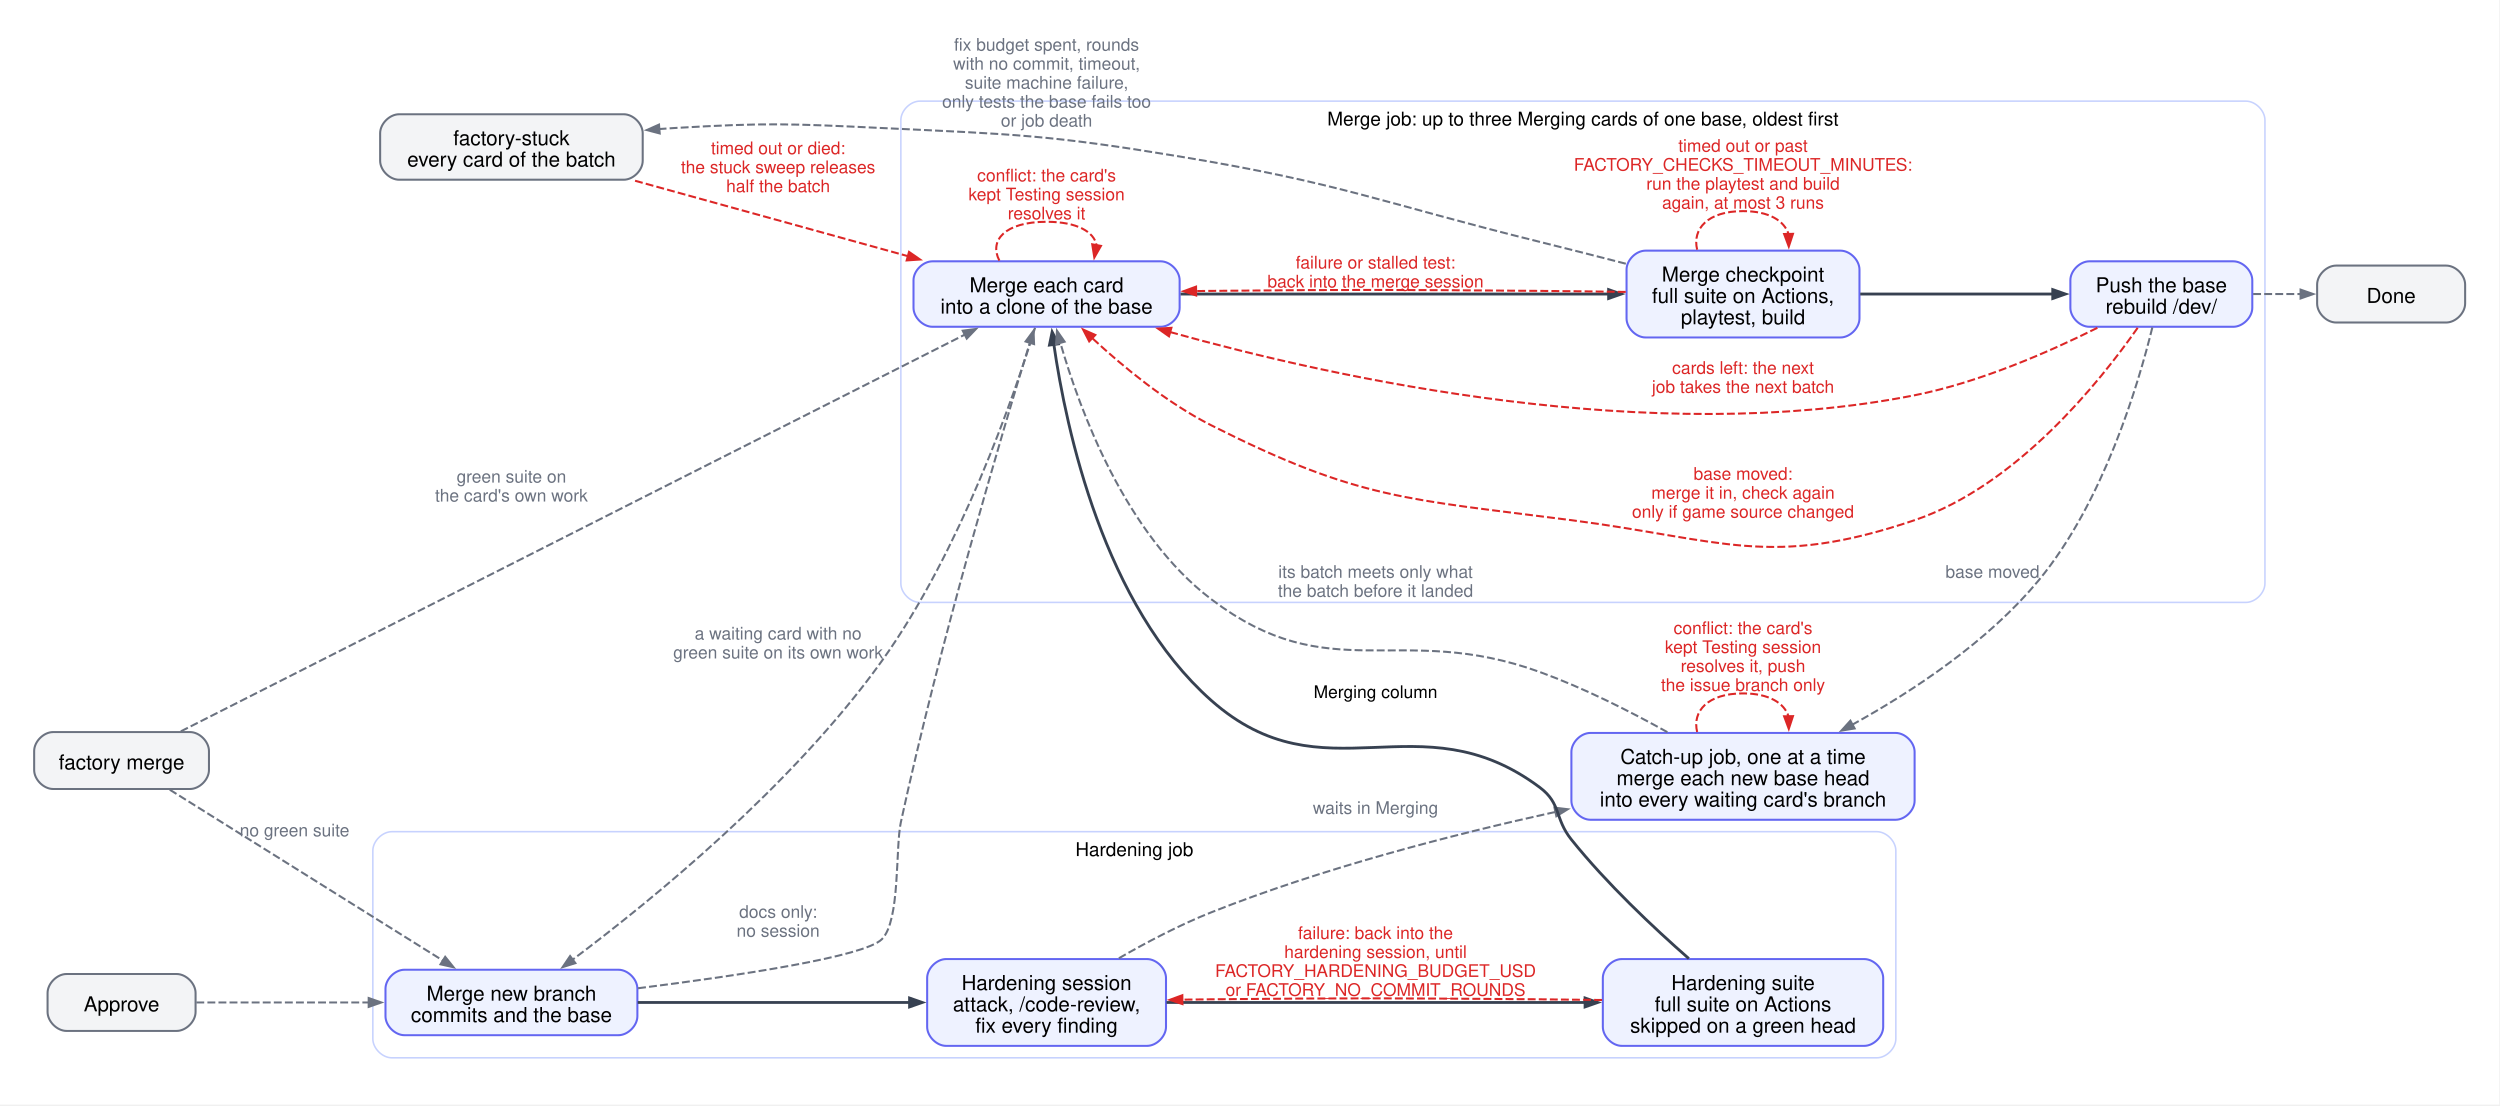
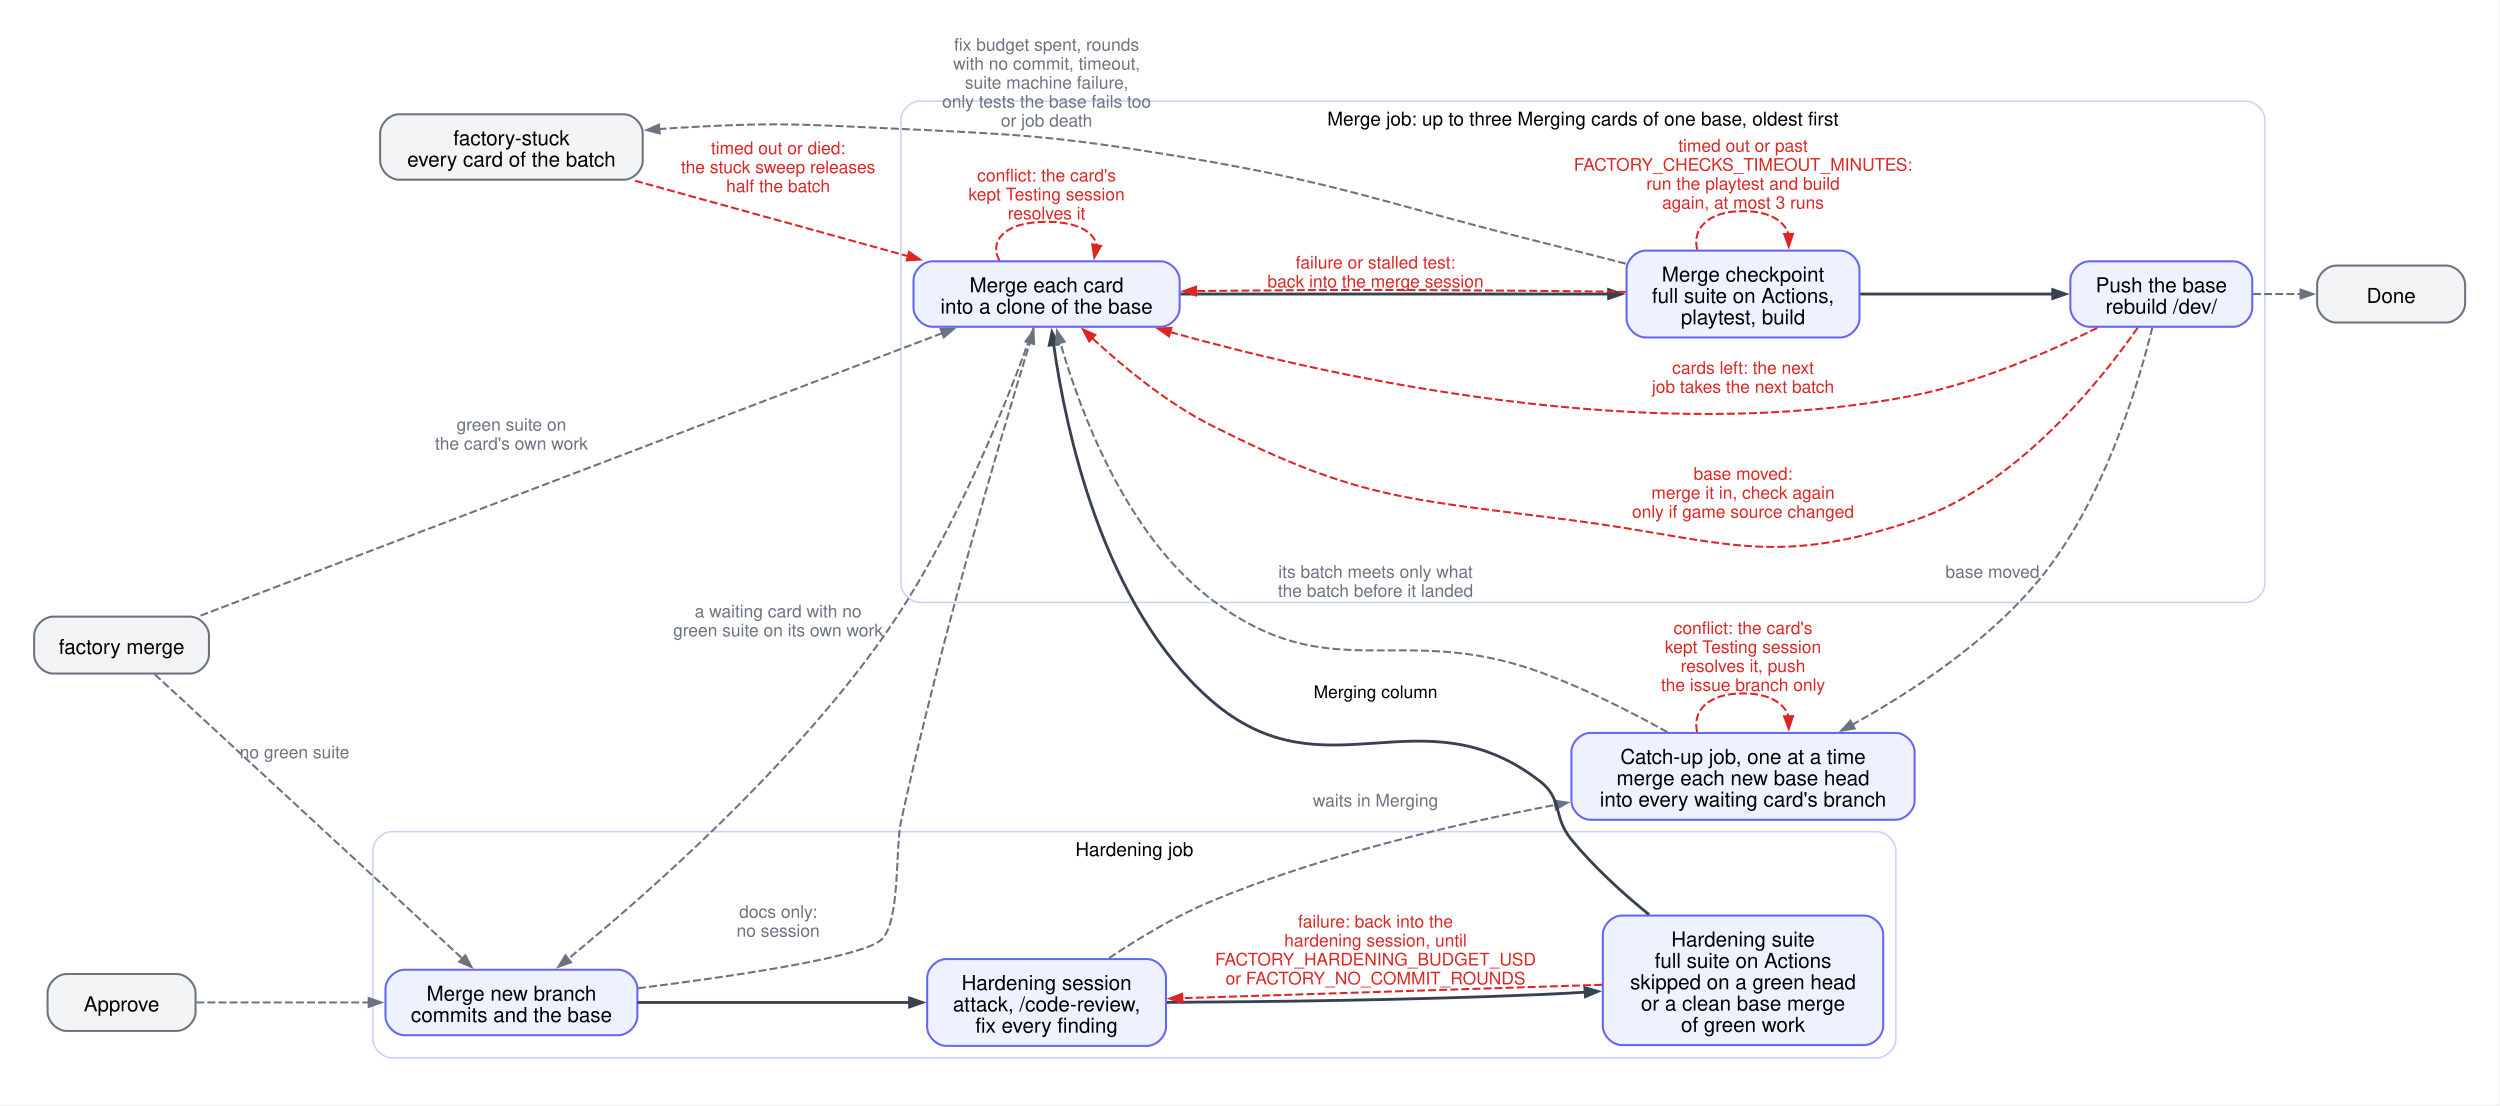
<svg xmlns="http://www.w3.org/2000/svg" width="1581pt" height="699pt" viewBox="0.00 0.00 1581.00 699.00">
  <g id="graph0" class="graph" transform="scale(1 1) rotate(0) translate(21.6 676.96)">
    <polygon fill="white" stroke="none" points="-21.6,21.6 -21.6,-676.96 1558.95,-676.96 1558.95,21.6 -21.6,21.6" />
    <g id="clust1" class="cluster">
      <path fill="white" stroke="#c7d2fe" d="M226.18,-8C226.18,-8 1165.33,-8 1165.33,-8 1171.33,-8 1177.33,-14 1177.33,-20 1177.33,-20 1177.33,-139 1177.33,-139 1177.33,-145 1171.33,-151 1165.33,-151 1165.33,-151 226.18,-151 226.18,-151 220.18,-151 214.18,-145 214.18,-139 214.18,-139 214.18,-20 214.18,-20 214.18,-14 220.18,-8 226.18,-8" />
      <text xml:space="preserve" text-anchor="middle" x="695.75" y="-135.6" font-family="Helvetica,sans-Serif" font-size="12.00">Hardening job</text>
    </g>
    <g id="clust2" class="cluster">
      <path fill="white" stroke="#c7d2fe" d="M560.1,-296C560.1,-296 1398.75,-296 1398.75,-296 1404.75,-296 1410.75,-302 1410.75,-308 1410.75,-308 1410.75,-601 1410.75,-601 1410.75,-607 1404.75,-613 1398.75,-613 1398.75,-613 560.1,-613 560.1,-613 554.1,-613 548.1,-607 548.1,-601 548.1,-601 548.1,-308 548.1,-308 548.1,-302 554.1,-296 560.1,-296" />
      <text xml:space="preserve" text-anchor="middle" x="979.43" y="-597.6" font-family="Helvetica,sans-Serif" font-size="12.00">Merge job: up to three Merging cards of one base, oldest first</text>
    </g>
    <g id="node1" class="node">
      <path fill="#eef2ff" stroke="#6366f1" stroke-width="1.3" d="M369.48,-63.7C369.48,-63.7 234.18,-63.7 234.18,-63.7 228.18,-63.7 222.18,-57.7 222.18,-51.7 222.18,-51.7 222.18,-34.3 222.18,-34.3 222.18,-28.3 228.18,-22.3 234.18,-22.3 234.18,-22.3 369.48,-22.3 369.48,-22.3 375.48,-22.3 381.48,-28.3 381.48,-34.3 381.48,-34.3 381.48,-51.7 381.48,-51.7 381.48,-57.7 375.48,-63.7 369.48,-63.7" />
      <text xml:space="preserve" text-anchor="middle" x="301.83" y="-44.15" font-family="Helvetica,sans-Serif" font-size="13.00">Merge new branch</text>
      <text xml:space="preserve" text-anchor="middle" x="301.83" y="-30.65" font-family="Helvetica,sans-Serif" font-size="13.00">commits and the base</text>
    </g>
    <g id="node2" class="node">
      <path fill="#eef2ff" stroke="#6366f1" stroke-width="1.3" d="M703.78,-70.45C703.78,-70.45 576.73,-70.45 576.73,-70.45 570.73,-70.45 564.73,-64.45 564.73,-58.45 564.73,-58.45 564.73,-27.55 564.73,-27.55 564.73,-21.55 570.73,-15.55 576.73,-15.55 576.73,-15.55 703.78,-15.55 703.78,-15.55 709.78,-15.55 715.78,-21.55 715.78,-27.55 715.78,-27.55 715.78,-58.45 715.78,-58.45 715.78,-64.45 709.78,-70.45 703.78,-70.45" />
      <text xml:space="preserve" text-anchor="middle" x="640.25" y="-50.9" font-family="Helvetica,sans-Serif" font-size="13.00">Hardening session</text>
      <text xml:space="preserve" text-anchor="middle" x="640.25" y="-37.4" font-family="Helvetica,sans-Serif" font-size="13.00">attack, /code-review,</text>
      <text xml:space="preserve" text-anchor="middle" x="640.25" y="-23.9" font-family="Helvetica,sans-Serif" font-size="13.00">fix every finding</text>
    </g>
    <g id="edge1" class="edge">
      <path fill="none" stroke="#374151" stroke-width="1.8" d="M381.7,-43C433.3,-43 500.71,-43 553.61,-43" />
      <polygon fill="#374151" stroke="#374151" stroke-width="1.8" points="553.61,-45.8 561.61,-43 553.61,-40.2 553.61,-45.8" />
    </g>
    <g id="node4" class="node">
      <path fill="#eef2ff" stroke="#6366f1" stroke-width="1.3" d="M712.4,-511.7C712.4,-511.7 568.1,-511.7 568.1,-511.7 562.1,-511.7 556.1,-505.7 556.1,-499.7 556.1,-499.7 556.1,-482.3 556.1,-482.3 556.1,-476.3 562.1,-470.3 568.1,-470.3 568.1,-470.3 712.4,-470.3 712.4,-470.3 718.4,-470.3 724.4,-476.3 724.4,-482.3 724.4,-482.3 724.4,-499.7 724.4,-499.7 724.4,-505.7 718.4,-511.7 712.4,-511.7" />
      <text xml:space="preserve" text-anchor="middle" x="640.25" y="-492.15" font-family="Helvetica,sans-Serif" font-size="13.00">Merge each card</text>
      <text xml:space="preserve" text-anchor="middle" x="640.25" y="-478.65" font-family="Helvetica,sans-Serif" font-size="13.00">into a clone of the base</text>
    </g>
    <g id="edge15" class="edge">
      <path fill="none" stroke="#6b7280" stroke-width="1.3" stroke-dasharray="5,2" d="M381.91,-51.99C445.19,-59.93 525.13,-71.93 536.1,-83 547.83,-94.83 544.57,-140.72 548.1,-157 572.61,-270 611.75,-401.77 629.7,-460.3" />
      <polygon fill="#6b7280" stroke="#6b7280" stroke-width="1.3" points="626.98,-461 632.01,-467.82 632.34,-459.35 626.98,-461" />
      <text xml:space="preserve" text-anchor="middle" x="470.48" y="-96.55" font-family="Helvetica,sans-Serif" font-size="11.00" fill="#6b7280">docs only:</text>
      <text xml:space="preserve" text-anchor="middle" x="470.48" y="-84.55" font-family="Helvetica,sans-Serif" font-size="11.00" fill="#6b7280">no session</text>
    </g>
    <g id="node3" class="node">
-       <path fill="#eef2ff" stroke="#6366f1" stroke-width="1.3" d="M1157.33,-70.45C1157.33,-70.45 1004.03,-70.45 1004.03,-70.45 998.03,-70.45 992.03,-64.45 992.03,-58.45 992.03,-58.45 992.03,-27.55 992.03,-27.55 992.03,-21.55 998.03,-15.55 1004.03,-15.55 1004.03,-15.55 1157.33,-15.55 1157.33,-15.55 1163.33,-15.55 1169.33,-21.55 1169.33,-27.55 1169.33,-27.55 1169.33,-58.45 1169.33,-58.45 1169.33,-64.45 1163.33,-70.45 1157.33,-70.45" />
-       <text xml:space="preserve" text-anchor="middle" x="1080.68" y="-50.9" font-family="Helvetica,sans-Serif" font-size="13.00">Hardening suite</text>
-       <text xml:space="preserve" text-anchor="middle" x="1080.68" y="-37.4" font-family="Helvetica,sans-Serif" font-size="13.00">full suite on Actions</text>
-       <text xml:space="preserve" text-anchor="middle" x="1080.68" y="-23.9" font-family="Helvetica,sans-Serif" font-size="13.00">skipped on a green head</text>
+       <path fill="#eef2ff" stroke="#6366f1" stroke-width="1.3" d="M1157.33,-97.95C1157.33,-97.95 1004.03,-97.95 1004.03,-97.95 998.03,-97.95 992.03,-91.95 992.03,-85.95 992.03,-85.95 992.03,-28.05 992.03,-28.05 992.03,-22.05 998.03,-16.05 1004.03,-16.05 1004.03,-16.05 1157.33,-16.05 1157.33,-16.05 1163.33,-16.05 1169.33,-22.05 1169.33,-28.05 1169.33,-28.05 1169.33,-85.95 1169.33,-85.95 1169.33,-91.95 1163.33,-97.95 1157.33,-97.95" />
+       <text xml:space="preserve" text-anchor="middle" x="1080.68" y="-78.4" font-family="Helvetica,sans-Serif" font-size="13.00">Hardening suite</text>
+       <text xml:space="preserve" text-anchor="middle" x="1080.68" y="-64.9" font-family="Helvetica,sans-Serif" font-size="13.00">full suite on Actions</text>
+       <text xml:space="preserve" text-anchor="middle" x="1080.68" y="-51.4" font-family="Helvetica,sans-Serif" font-size="13.00">skipped on a green head</text>
+       <text xml:space="preserve" text-anchor="middle" x="1080.68" y="-37.9" font-family="Helvetica,sans-Serif" font-size="13.00">or a clean base merge</text>
+       <text xml:space="preserve" text-anchor="middle" x="1080.68" y="-24.4" font-family="Helvetica,sans-Serif" font-size="13.00">of green work</text>
    </g>
    <g id="edge2" class="edge">
-       <path fill="none" stroke="#374151" stroke-width="1.8" d="M716.12,-43C789.15,-43 900.65,-43 980.91,-43" />
-       <polygon fill="#374151" stroke="#374151" stroke-width="1.8" points="980.8,-45.8 988.8,-43 980.8,-40.2 980.8,-45.8" />
+       <path fill="none" stroke="#374151" stroke-width="1.8" d="M716.36,-43.07C779.35,-43.39 871.66,-44.51 952.15,-48 961.51,-48.41 971.26,-48.92 981,-49.5" />
+       <polygon fill="#374151" stroke="#374151" stroke-width="1.8" points="980.68,-52.29 988.84,-49.99 981.03,-46.7 980.68,-52.29" />
    </g>
    <g id="node7" class="node">
      <path fill="#eef2ff" stroke="#6366f1" stroke-width="1.3" d="M1177.2,-213.45C1177.2,-213.45 984.15,-213.45 984.15,-213.45 978.15,-213.45 972.15,-207.45 972.15,-201.45 972.15,-201.45 972.15,-170.55 972.15,-170.55 972.15,-164.55 978.15,-158.55 984.15,-158.55 984.15,-158.55 1177.2,-158.55 1177.2,-158.55 1183.2,-158.55 1189.2,-164.55 1189.2,-170.55 1189.2,-170.55 1189.2,-201.45 1189.2,-201.45 1189.2,-207.45 1183.2,-213.45 1177.2,-213.45" />
      <text xml:space="preserve" text-anchor="middle" x="1080.68" y="-193.9" font-family="Helvetica,sans-Serif" font-size="13.00">Catch-up job, one at a time</text>
      <text xml:space="preserve" text-anchor="middle" x="1080.68" y="-180.4" font-family="Helvetica,sans-Serif" font-size="13.00">merge each new base head</text>
      <text xml:space="preserve" text-anchor="middle" x="1080.68" y="-166.9" font-family="Helvetica,sans-Serif" font-size="13.00">into every waiting card's branch</text>
    </g>
    <g id="edge21" class="edge">
-       <path fill="none" stroke="#6b7280" stroke-width="1.3" stroke-dasharray="5,2" d="M685.99,-70.97C703.69,-81.16 724.53,-92.11 744.4,-100 814.67,-127.9 896.85,-149.15 962.26,-163.54" />
-       <polygon fill="#6b7280" stroke="#6b7280" stroke-width="1.3" points="961.45,-166.23 969.86,-165.2 962.64,-160.76 961.45,-166.23" />
-       <text xml:space="preserve" text-anchor="middle" x="848.28" y="-162.25" font-family="Helvetica,sans-Serif" font-size="11.00" fill="#6b7280">waits in Merging</text>
+       <path fill="none" stroke="#6b7280" stroke-width="1.3" stroke-dasharray="5,2" d="M679.8,-71.08C698.52,-83.61 721.82,-97.63 744.4,-107 814.02,-135.89 896.37,-155.49 962.03,-167.93" />
+       <polygon fill="#6b7280" stroke="#6b7280" stroke-width="1.3" points="961.28,-170.64 969.66,-169.36 962.31,-165.14 961.28,-170.64" />
+       <text xml:space="preserve" text-anchor="middle" x="848.28" y="-166.93" font-family="Helvetica,sans-Serif" font-size="11.00" fill="#6b7280">waits in Merging</text>
    </g>
    <g id="edge7" class="edge">
-       <path fill="none" stroke="#dc2626" stroke-width="1.3" stroke-dasharray="5,2" d="M991.52,-44.56C978.33,-44.74 964.88,-44.9 952.15,-45 859.82,-45.72 836.73,-45.9 744.4,-45 738.41,-44.94 732.22,-44.86 725.98,-44.77" />
-       <polygon fill="#dc2626" stroke="#dc2626" stroke-width="1.3" points="726.19,-41.98 718.14,-44.65 726.1,-47.58 726.19,-41.98" />
-       <text xml:space="preserve" text-anchor="middle" x="848.28" y="-83.16" font-family="Helvetica,sans-Serif" font-size="11.00" fill="#dc2626">failure: back into the</text>
-       <text xml:space="preserve" text-anchor="middle" x="848.28" y="-71.16" font-family="Helvetica,sans-Serif" font-size="11.00" fill="#dc2626">hardening session, until</text>
-       <text xml:space="preserve" text-anchor="middle" x="848.28" y="-59.16" font-family="Helvetica,sans-Serif" font-size="11.00" fill="#dc2626">FACTORY_HARDENING_BUDGET_USD</text>
-       <text xml:space="preserve" text-anchor="middle" x="848.28" y="-47.16" font-family="Helvetica,sans-Serif" font-size="11.00" fill="#dc2626">or FACTORY_NO_COMMIT_ROUNDS</text>
+       <path fill="none" stroke="#dc2626" stroke-width="1.3" stroke-dasharray="5,2" d="M991.52,-54.19C914.05,-51.71 802.07,-48.14 725.72,-45.7" />
+       <polygon fill="#dc2626" stroke="#dc2626" stroke-width="1.3" points="726.17,-42.91 718.09,-45.45 725.99,-48.51 726.17,-42.91" />
+       <text xml:space="preserve" text-anchor="middle" x="848.28" y="-90.41" font-family="Helvetica,sans-Serif" font-size="11.00" fill="#dc2626">failure: back into the</text>
+       <text xml:space="preserve" text-anchor="middle" x="848.28" y="-78.41" font-family="Helvetica,sans-Serif" font-size="11.00" fill="#dc2626">hardening session, until</text>
+       <text xml:space="preserve" text-anchor="middle" x="848.28" y="-66.41" font-family="Helvetica,sans-Serif" font-size="11.00" fill="#dc2626">FACTORY_HARDENING_BUDGET_USD</text>
+       <text xml:space="preserve" text-anchor="middle" x="848.28" y="-54.41" font-family="Helvetica,sans-Serif" font-size="11.00" fill="#dc2626">or FACTORY_NO_COMMIT_ROUNDS</text>
    </g>
    <g id="edge5" class="edge">
-       <path fill="none" stroke="#374151" stroke-width="1.8" d="M1046.42,-70.74C1023.97,-90.41 994.47,-118.17 972.15,-146 961.42,-159.38 965.88,-168.73 952.15,-179 875.67,-236.22 815.96,-170.74 744.4,-234 676.5,-294.03 652.67,-405.01 644.82,-459.35" />
-       <polygon fill="#374151" stroke="#374151" stroke-width="1.8" points="642.08,-458.74 643.78,-467.04 647.63,-459.49 642.08,-458.74" />
+       <path fill="none" stroke="#374151" stroke-width="1.8" d="M1021.25,-98.56C1004.16,-112.43 986.3,-128.77 972.15,-146 960.29,-160.45 966.94,-171.57 952.15,-183 876.92,-241.14 816.2,-171.67 744.4,-234 675.96,-293.41 652.38,-404.69 644.71,-459.22" />
+       <polygon fill="#374151" stroke="#374151" stroke-width="1.8" points="641.96,-458.65 643.69,-466.95 647.51,-459.38 641.96,-458.65" />
      <text xml:space="preserve" text-anchor="middle" x="848.28" y="-235.55" font-family="Helvetica,sans-Serif" font-size="11.00">Merging column</text>
    </g>
    <g id="edge18" class="edge">
-       <path fill="none" stroke="#6b7280" stroke-width="1.3" stroke-dasharray="5,2" d="M632.99,-469.67C619.79,-426.92 586.12,-328.9 536.1,-259 479.54,-179.96 390.43,-107.47 340.3,-69.9" />
-       <polygon fill="#6b7280" stroke="#6b7280" stroke-width="1.3" points="342.27,-67.88 334.18,-65.35 338.93,-72.37 342.27,-67.88" />
-       <text xml:space="preserve" text-anchor="middle" x="470.48" y="-272.55" font-family="Helvetica,sans-Serif" font-size="11.00" fill="#6b7280">a waiting card with no</text>
-       <text xml:space="preserve" text-anchor="middle" x="470.48" y="-260.55" font-family="Helvetica,sans-Serif" font-size="11.00" fill="#6b7280">green suite on its own work</text>
+       <path fill="none" stroke="#6b7280" stroke-width="1.3" stroke-dasharray="5,2" d="M632.08,-469.86C617.75,-429.34 582.87,-338.9 536.1,-273 477.2,-190.01 386.68,-110.67 337.51,-70.42" />
+       <polygon fill="#6b7280" stroke="#6b7280" stroke-width="1.3" points="339.49,-68.42 331.51,-65.55 335.95,-72.76 339.49,-68.42" />
+       <text xml:space="preserve" text-anchor="middle" x="470.48" y="-286.55" font-family="Helvetica,sans-Serif" font-size="11.00" fill="#6b7280">a waiting card with no</text>
+       <text xml:space="preserve" text-anchor="middle" x="470.48" y="-274.55" font-family="Helvetica,sans-Serif" font-size="11.00" fill="#6b7280">green suite on its own work</text>
    </g>
    <g id="edge6" class="edge">
      <path fill="none" stroke="#dc2626" stroke-width="1.3" stroke-dasharray="5,2" d="M610.41,-512.15C603.77,-524.8 613.72,-536.7 640.25,-536.7 659.73,-536.7 670.27,-530.28 671.87,-521.86" />
      <polygon fill="#dc2626" stroke="#dc2626" stroke-width="1.3" points="674.64,-521.46 670.45,-514.09 669.13,-522.46 674.64,-521.46" />
      <text xml:space="preserve" text-anchor="middle" x="640.25" y="-562.25" font-family="Helvetica,sans-Serif" font-size="11.00" fill="#dc2626">conflict: the card's</text>
      <text xml:space="preserve" text-anchor="middle" x="640.25" y="-550.25" font-family="Helvetica,sans-Serif" font-size="11.00" fill="#dc2626">kept Testing session</text>
      <text xml:space="preserve" text-anchor="middle" x="640.25" y="-538.25" font-family="Helvetica,sans-Serif" font-size="11.00" fill="#dc2626">resolves it</text>
    </g>
    <g id="node5" class="node">
      <path fill="#eef2ff" stroke="#6366f1" stroke-width="1.3" d="M1142.33,-518.45C1142.33,-518.45 1019.03,-518.45 1019.03,-518.45 1013.03,-518.45 1007.03,-512.45 1007.03,-506.45 1007.03,-506.45 1007.03,-475.55 1007.03,-475.55 1007.03,-469.55 1013.03,-463.55 1019.03,-463.55 1019.03,-463.55 1142.33,-463.55 1142.33,-463.55 1148.33,-463.55 1154.33,-469.55 1154.33,-475.55 1154.33,-475.55 1154.33,-506.45 1154.33,-506.45 1154.33,-512.45 1148.33,-518.45 1142.33,-518.45" />
      <text xml:space="preserve" text-anchor="middle" x="1080.68" y="-498.9" font-family="Helvetica,sans-Serif" font-size="13.00">Merge checkpoint</text>
      <text xml:space="preserve" text-anchor="middle" x="1080.68" y="-485.4" font-family="Helvetica,sans-Serif" font-size="13.00">full suite on Actions,</text>
      <text xml:space="preserve" text-anchor="middle" x="1080.68" y="-471.9" font-family="Helvetica,sans-Serif" font-size="13.00">playtest, build</text>
    </g>
    <g id="edge3" class="edge">
      <path fill="none" stroke="#374151" stroke-width="1.8" d="M725.01,-491C802.91,-491 918.34,-491 996.16,-491" />
      <polygon fill="#374151" stroke="#374151" stroke-width="1.8" points="995.69,-493.8 1003.69,-491 995.69,-488.2 995.69,-493.8" />
    </g>
    <g id="edge8" class="edge">
      <path fill="none" stroke="#dc2626" stroke-width="1.3" stroke-dasharray="5,2" d="M1006.51,-492.34C988.72,-492.62 969.75,-492.86 952.15,-493 859.82,-493.72 836.73,-493.9 744.4,-493 741.22,-492.97 737.99,-492.93 734.72,-492.89" />
      <polygon fill="#dc2626" stroke="#dc2626" stroke-width="1.3" points="734.85,-490.09 726.82,-492.78 734.78,-495.69 734.85,-490.09" />
      <text xml:space="preserve" text-anchor="middle" x="848.28" y="-507.16" font-family="Helvetica,sans-Serif" font-size="11.00" fill="#dc2626">failure or stalled test:</text>
      <text xml:space="preserve" text-anchor="middle" x="848.28" y="-495.16" font-family="Helvetica,sans-Serif" font-size="11.00" fill="#dc2626">back into the merge session</text>
    </g>
    <g id="edge9" class="edge">
      <path fill="none" stroke="#dc2626" stroke-width="1.3" stroke-dasharray="5,2" d="M1051.68,-519.06C1048.51,-532.08 1058.18,-543.45 1080.68,-543.45 1097.19,-543.45 1106.8,-537.32 1109.48,-528.9" />
      <polygon fill="#dc2626" stroke="#dc2626" stroke-width="1.3" points="1112.27,-529.08 1109.63,-521.03 1106.68,-528.97 1112.27,-529.08" />
      <text xml:space="preserve" text-anchor="middle" x="1080.68" y="-581" font-family="Helvetica,sans-Serif" font-size="11.00" fill="#dc2626">timed out or past</text>
      <text xml:space="preserve" text-anchor="middle" x="1080.68" y="-569" font-family="Helvetica,sans-Serif" font-size="11.00" fill="#dc2626">FACTORY_CHECKS_TIMEOUT_MINUTES:</text>
      <text xml:space="preserve" text-anchor="middle" x="1080.68" y="-557" font-family="Helvetica,sans-Serif" font-size="11.00" fill="#dc2626">run the playtest and build</text>
      <text xml:space="preserve" text-anchor="middle" x="1080.68" y="-545" font-family="Helvetica,sans-Serif" font-size="11.00" fill="#dc2626">again, at most 3 runs</text>
    </g>
    <g id="node6" class="node">
      <path fill="#eef2ff" stroke="#6366f1" stroke-width="1.3" d="M1390.75,-511.7C1390.75,-511.7 1299.7,-511.7 1299.7,-511.7 1293.7,-511.7 1287.7,-505.7 1287.7,-499.7 1287.7,-499.7 1287.7,-482.3 1287.7,-482.3 1287.7,-476.3 1293.7,-470.3 1299.7,-470.3 1299.7,-470.3 1390.75,-470.3 1390.75,-470.3 1396.75,-470.3 1402.75,-476.3 1402.75,-482.3 1402.75,-482.3 1402.75,-499.7 1402.75,-499.7 1402.75,-505.7 1396.75,-511.7 1390.75,-511.7" />
      <text xml:space="preserve" text-anchor="middle" x="1345.23" y="-492.15" font-family="Helvetica,sans-Serif" font-size="13.00">Push the base</text>
      <text xml:space="preserve" text-anchor="middle" x="1345.23" y="-478.65" font-family="Helvetica,sans-Serif" font-size="13.00">rebuild /dev/</text>
    </g>
    <g id="edge4" class="edge">
      <path fill="none" stroke="#374151" stroke-width="1.8" d="M1154.81,-491C1193.09,-491 1239.63,-491 1277,-491" />
      <polygon fill="#374151" stroke="#374151" stroke-width="1.8" points="1276.56,-493.8 1284.56,-491 1276.56,-488.2 1276.56,-493.8" />
    </g>
    <g id="node10" class="node">
      <path fill="#f3f4f6" stroke="#6b7280" stroke-width="1.3" d="M372.85,-604.7C372.85,-604.7 230.8,-604.7 230.8,-604.7 224.8,-604.7 218.8,-598.7 218.8,-592.7 218.8,-592.7 218.8,-575.3 218.8,-575.3 218.8,-569.3 224.8,-563.3 230.8,-563.3 230.8,-563.3 372.85,-563.3 372.85,-563.3 378.85,-563.3 384.85,-569.3 384.85,-575.3 384.85,-575.3 384.85,-592.7 384.85,-592.7 384.85,-598.7 378.85,-604.7 372.85,-604.7" />
      <text xml:space="preserve" text-anchor="middle" x="301.83" y="-585.15" font-family="Helvetica,sans-Serif" font-size="13.00">factory-stuck</text>
      <text xml:space="preserve" text-anchor="middle" x="301.83" y="-571.65" font-family="Helvetica,sans-Serif" font-size="13.00">every card of the batch</text>
    </g>
    <g id="edge19" class="edge">
      <path fill="none" stroke="#6b7280" stroke-width="1.3" stroke-dasharray="5,2" d="M1006.57,-510.19C988.78,-514.79 969.8,-519.63 952.15,-524 851.18,-549.03 827.03,-561.01 724.4,-578 641.46,-591.73 620.07,-592 536.1,-596 477.83,-598.78 463.08,-599.41 404.85,-596 401.69,-595.81 398.48,-595.6 395.23,-595.35" />
      <polygon fill="#6b7280" stroke="#6b7280" stroke-width="1.3" points="395.6,-592.57 387.4,-594.71 395.15,-598.16 395.6,-592.57" />
      <text xml:space="preserve" text-anchor="middle" x="640.25" y="-644.91" font-family="Helvetica,sans-Serif" font-size="11.00" fill="#6b7280">fix budget spent, rounds</text>
      <text xml:space="preserve" text-anchor="middle" x="640.25" y="-632.91" font-family="Helvetica,sans-Serif" font-size="11.00" fill="#6b7280">with no commit, timeout,</text>
      <text xml:space="preserve" text-anchor="middle" x="640.25" y="-620.91" font-family="Helvetica,sans-Serif" font-size="11.00" fill="#6b7280">suite machine failure,</text>
      <text xml:space="preserve" text-anchor="middle" x="640.25" y="-608.91" font-family="Helvetica,sans-Serif" font-size="11.00" fill="#6b7280">only tests the base fails too</text>
      <text xml:space="preserve" text-anchor="middle" x="640.25" y="-596.91" font-family="Helvetica,sans-Serif" font-size="11.00" fill="#6b7280">or job death</text>
    </g>
    <g id="edge10" class="edge">
      <path fill="none" stroke="#dc2626" stroke-width="1.3" stroke-dasharray="5,2" d="M1330.26,-469.67C1306.32,-435.43 1253.71,-369.83 1189.2,-348 1097.82,-317.08 1067.82,-335.61 972.15,-348 868.34,-361.44 837.84,-360.82 744.4,-408 716.2,-422.24 688.55,-445.11 668.98,-463.25" />
      <polygon fill="#dc2626" stroke="#dc2626" stroke-width="1.3" points="667.22,-461.06 663.33,-468.58 671.07,-465.13 667.22,-461.06" />
      <text xml:space="preserve" text-anchor="middle" x="1080.68" y="-373.55" font-family="Helvetica,sans-Serif" font-size="11.00" fill="#dc2626">base moved:</text>
      <text xml:space="preserve" text-anchor="middle" x="1080.68" y="-361.55" font-family="Helvetica,sans-Serif" font-size="11.00" fill="#dc2626">merge it in, check again</text>
      <text xml:space="preserve" text-anchor="middle" x="1080.68" y="-349.55" font-family="Helvetica,sans-Serif" font-size="11.00" fill="#dc2626">only if game source changed</text>
    </g>
    <g id="edge12" class="edge">
      <path fill="none" stroke="#dc2626" stroke-width="1.3" stroke-dasharray="5,2" d="M1304.79,-469.65C1274.24,-454.39 1230.33,-435.16 1189.2,-427 1023,-394.04 824.83,-437.2 718.24,-467.01" />
      <polygon fill="#dc2626" stroke="#dc2626" stroke-width="1.3" points="717.67,-464.26 710.74,-469.14 719.2,-469.65 717.67,-464.26" />
      <text xml:space="preserve" text-anchor="middle" x="1080.68" y="-440.55" font-family="Helvetica,sans-Serif" font-size="11.00" fill="#dc2626">cards left: the next</text>
      <text xml:space="preserve" text-anchor="middle" x="1080.68" y="-428.55" font-family="Helvetica,sans-Serif" font-size="11.00" fill="#dc2626">job takes the next batch</text>
    </g>
    <g id="edge22" class="edge">
      <path fill="none" stroke="#6b7280" stroke-width="1.3" stroke-dasharray="5,2" d="M1339.55,-469.93C1330.7,-433.86 1308.6,-359.41 1267.7,-310 1235.72,-271.36 1188.62,-240.14 1149.82,-218.68" />
      <polygon fill="#6b7280" stroke="#6b7280" stroke-width="1.3" points="1151.27,-216.28 1142.9,-214.92 1148.59,-221.2 1151.27,-216.28" />
      <text xml:space="preserve" text-anchor="middle" x="1238.45" y="-311.55" font-family="Helvetica,sans-Serif" font-size="11.00" fill="#6b7280">base moved</text>
    </g>
    <g id="node11" class="node">
      <path fill="#f3f4f6" stroke="#6b7280" stroke-width="1.3" d="M1525.35,-509C1525.35,-509 1455.75,-509 1455.75,-509 1449.75,-509 1443.75,-503 1443.75,-497 1443.75,-497 1443.75,-485 1443.75,-485 1443.75,-479 1449.75,-473 1455.75,-473 1455.75,-473 1525.35,-473 1525.35,-473 1531.35,-473 1537.35,-479 1537.35,-485 1537.35,-485 1537.35,-497 1537.35,-497 1537.35,-503 1531.35,-509 1525.35,-509" />
      <text xml:space="preserve" text-anchor="middle" x="1490.55" y="-485.4" font-family="Helvetica,sans-Serif" font-size="13.00">Done</text>
    </g>
    <g id="edge20" class="edge">
      <path fill="none" stroke="#6b7280" stroke-width="1.3" stroke-dasharray="5,2" d="M1403.28,-491C1413.24,-491 1423.58,-491 1433.51,-491" />
      <polygon fill="#6b7280" stroke="#6b7280" stroke-width="1.3" points="1433.29,-493.8 1441.29,-491 1433.29,-488.2 1433.29,-493.8" />
    </g>
    <g id="edge23" class="edge">
      <path fill="none" stroke="#6b7280" stroke-width="1.3" stroke-dasharray="5,2" d="M1032.86,-213.95C1009.31,-227.04 979.92,-241.93 952.15,-252 863.24,-284.23 819.75,-240.85 744.4,-298 690.2,-339.11 661.36,-417.13 648.92,-460.31" />
      <polygon fill="#6b7280" stroke="#6b7280" stroke-width="1.3" points="646.27,-459.39 646.83,-467.84 651.66,-460.88 646.27,-459.39" />
      <text xml:space="preserve" text-anchor="middle" x="848.28" y="-311.55" font-family="Helvetica,sans-Serif" font-size="11.00" fill="#6b7280">its batch meets only what</text>
      <text xml:space="preserve" text-anchor="middle" x="848.28" y="-299.55" font-family="Helvetica,sans-Serif" font-size="11.00" fill="#6b7280">the batch before it landed</text>
    </g>
    <g id="edge13" class="edge">
      <path fill="none" stroke="#dc2626" stroke-width="1.3" stroke-dasharray="5,2" d="M1051.68,-214.06C1048.51,-227.08 1058.18,-238.45 1080.68,-238.45 1097.19,-238.45 1106.8,-232.32 1109.48,-223.9" />
      <polygon fill="#dc2626" stroke="#dc2626" stroke-width="1.3" points="1112.27,-224.08 1109.63,-216.03 1106.68,-223.97 1112.27,-224.08" />
      <text xml:space="preserve" text-anchor="middle" x="1080.68" y="-276" font-family="Helvetica,sans-Serif" font-size="11.00" fill="#dc2626">conflict: the card's</text>
      <text xml:space="preserve" text-anchor="middle" x="1080.68" y="-264" font-family="Helvetica,sans-Serif" font-size="11.00" fill="#dc2626">kept Testing session</text>
      <text xml:space="preserve" text-anchor="middle" x="1080.68" y="-252" font-family="Helvetica,sans-Serif" font-size="11.00" fill="#dc2626">resolves it, push</text>
      <text xml:space="preserve" text-anchor="middle" x="1080.68" y="-240" font-family="Helvetica,sans-Serif" font-size="11.00" fill="#dc2626">the issue branch only</text>
    </g>
    <g id="node8" class="node">
      <path fill="#f3f4f6" stroke="#6b7280" stroke-width="1.3" d="M90.08,-61C90.08,-61 20.48,-61 20.48,-61 14.48,-61 8.48,-55 8.48,-49 8.48,-49 8.48,-37 8.48,-37 8.48,-31 14.48,-25 20.48,-25 20.48,-25 90.08,-25 90.08,-25 96.08,-25 102.08,-31 102.08,-37 102.08,-37 102.08,-49 102.08,-49 102.08,-55 96.08,-61 90.08,-61" />
      <text xml:space="preserve" text-anchor="middle" x="55.28" y="-37.4" font-family="Helvetica,sans-Serif" font-size="13.00">Approve</text>
    </g>
    <g id="edge14" class="edge">
      <path fill="none" stroke="#6b7280" stroke-width="1.3" stroke-dasharray="5,2" d="M102.56,-43C133.32,-43 174.71,-43 211.72,-43" />
      <polygon fill="#6b7280" stroke="#6b7280" stroke-width="1.3" points="211.56,-45.8 219.56,-43 211.56,-40.2 211.56,-45.8" />
    </g>
    <g id="node9" class="node">
-       <path fill="#f3f4f6" stroke="#6b7280" stroke-width="1.3" d="M98.55,-214C98.55,-214 12,-214 12,-214 6,-214 0,-208 0,-202 0,-202 0,-190 0,-190 0,-184 6,-178 12,-178 12,-178 98.55,-178 98.55,-178 104.55,-178 110.55,-184 110.55,-190 110.55,-190 110.55,-202 110.55,-202 110.55,-208 104.55,-214 98.55,-214" />
-       <text xml:space="preserve" text-anchor="middle" x="55.28" y="-190.4" font-family="Helvetica,sans-Serif" font-size="13.00">factory merge</text>
+       <path fill="#f3f4f6" stroke="#6b7280" stroke-width="1.3" d="M98.55,-287C98.55,-287 12,-287 12,-287 6,-287 0,-281 0,-275 0,-275 0,-263 0,-263 0,-257 6,-251 12,-251 12,-251 98.55,-251 98.55,-251 104.55,-251 110.55,-257 110.55,-263 110.55,-263 110.55,-275 110.55,-275 110.55,-281 104.55,-287 98.55,-287" />
+       <text xml:space="preserve" text-anchor="middle" x="55.28" y="-263.4" font-family="Helvetica,sans-Serif" font-size="13.00">factory merge</text>
    </g>
    <g id="edge17" class="edge">
-       <path fill="none" stroke="#6b7280" stroke-width="1.3" stroke-dasharray="5,2" d="M85.77,-177.54C128.89,-150.57 209.33,-100.25 258.67,-69.37" />
-       <polygon fill="#6b7280" stroke="#6b7280" stroke-width="1.3" points="259.94,-71.88 265.24,-65.26 256.97,-67.13 259.94,-71.88" />
-       <text xml:space="preserve" text-anchor="middle" x="164.68" y="-148.06" font-family="Helvetica,sans-Serif" font-size="11.00" fill="#6b7280">no green suite</text>
+       <path fill="none" stroke="#6b7280" stroke-width="1.3" stroke-dasharray="5,2" d="M76.29,-250.51C119.23,-210.82 220.43,-117.3 270.99,-70.57" />
+       <polygon fill="#6b7280" stroke="#6b7280" stroke-width="1.3" points="272.65,-72.85 276.62,-65.37 268.85,-68.74 272.65,-72.85" />
+       <text xml:space="preserve" text-anchor="middle" x="164.68" y="-197.45" font-family="Helvetica,sans-Serif" font-size="11.00" fill="#6b7280">no green suite</text>
    </g>
    <g id="edge16" class="edge">
-       <path fill="none" stroke="#6b7280" stroke-width="1.3" stroke-dasharray="5,2" d="M92.74,-214.45C193.08,-265.23 473.42,-407.09 588.73,-465.44" />
-       <polygon fill="#6b7280" stroke="#6b7280" stroke-width="1.3" points="587.24,-467.82 595.65,-468.93 589.77,-462.82 587.24,-467.82" />
-       <text xml:space="preserve" text-anchor="middle" x="301.83" y="-371.78" font-family="Helvetica,sans-Serif" font-size="11.00" fill="#6b7280">green suite on</text>
-       <text xml:space="preserve" text-anchor="middle" x="301.83" y="-359.78" font-family="Helvetica,sans-Serif" font-size="11.00" fill="#6b7280">the card's own work</text>
+       <path fill="none" stroke="#6b7280" stroke-width="1.3" stroke-dasharray="5,2" d="M105.23,-287.64C210.1,-327.58 456.48,-421.4 574.29,-466.26" />
+       <polygon fill="#6b7280" stroke="#6b7280" stroke-width="1.3" points="573.26,-468.87 581.73,-469.1 575.25,-463.63 573.26,-468.87" />
+       <text xml:space="preserve" text-anchor="middle" x="301.83" y="-404.63" font-family="Helvetica,sans-Serif" font-size="11.00" fill="#6b7280">green suite on</text>
+       <text xml:space="preserve" text-anchor="middle" x="301.83" y="-392.63" font-family="Helvetica,sans-Serif" font-size="11.00" fill="#6b7280">the card's own work</text>
    </g>
    <g id="edge11" class="edge">
      <path fill="none" stroke="#dc2626" stroke-width="1.3" stroke-dasharray="5,2" d="M380.01,-562.66C431.52,-548.42 499.34,-529.68 552.69,-514.93" />
      <polygon fill="#dc2626" stroke="#dc2626" stroke-width="1.3" points="553.27,-517.67 560.24,-512.84 551.78,-512.27 553.27,-517.67" />
      <text xml:space="preserve" text-anchor="middle" x="470.48" y="-579.47" font-family="Helvetica,sans-Serif" font-size="11.00" fill="#dc2626">timed out or died:</text>
      <text xml:space="preserve" text-anchor="middle" x="470.48" y="-567.47" font-family="Helvetica,sans-Serif" font-size="11.00" fill="#dc2626">the stuck sweep releases</text>
      <text xml:space="preserve" text-anchor="middle" x="470.48" y="-555.47" font-family="Helvetica,sans-Serif" font-size="11.00" fill="#dc2626">half the batch</text>
    </g>
  </g>
</svg>
